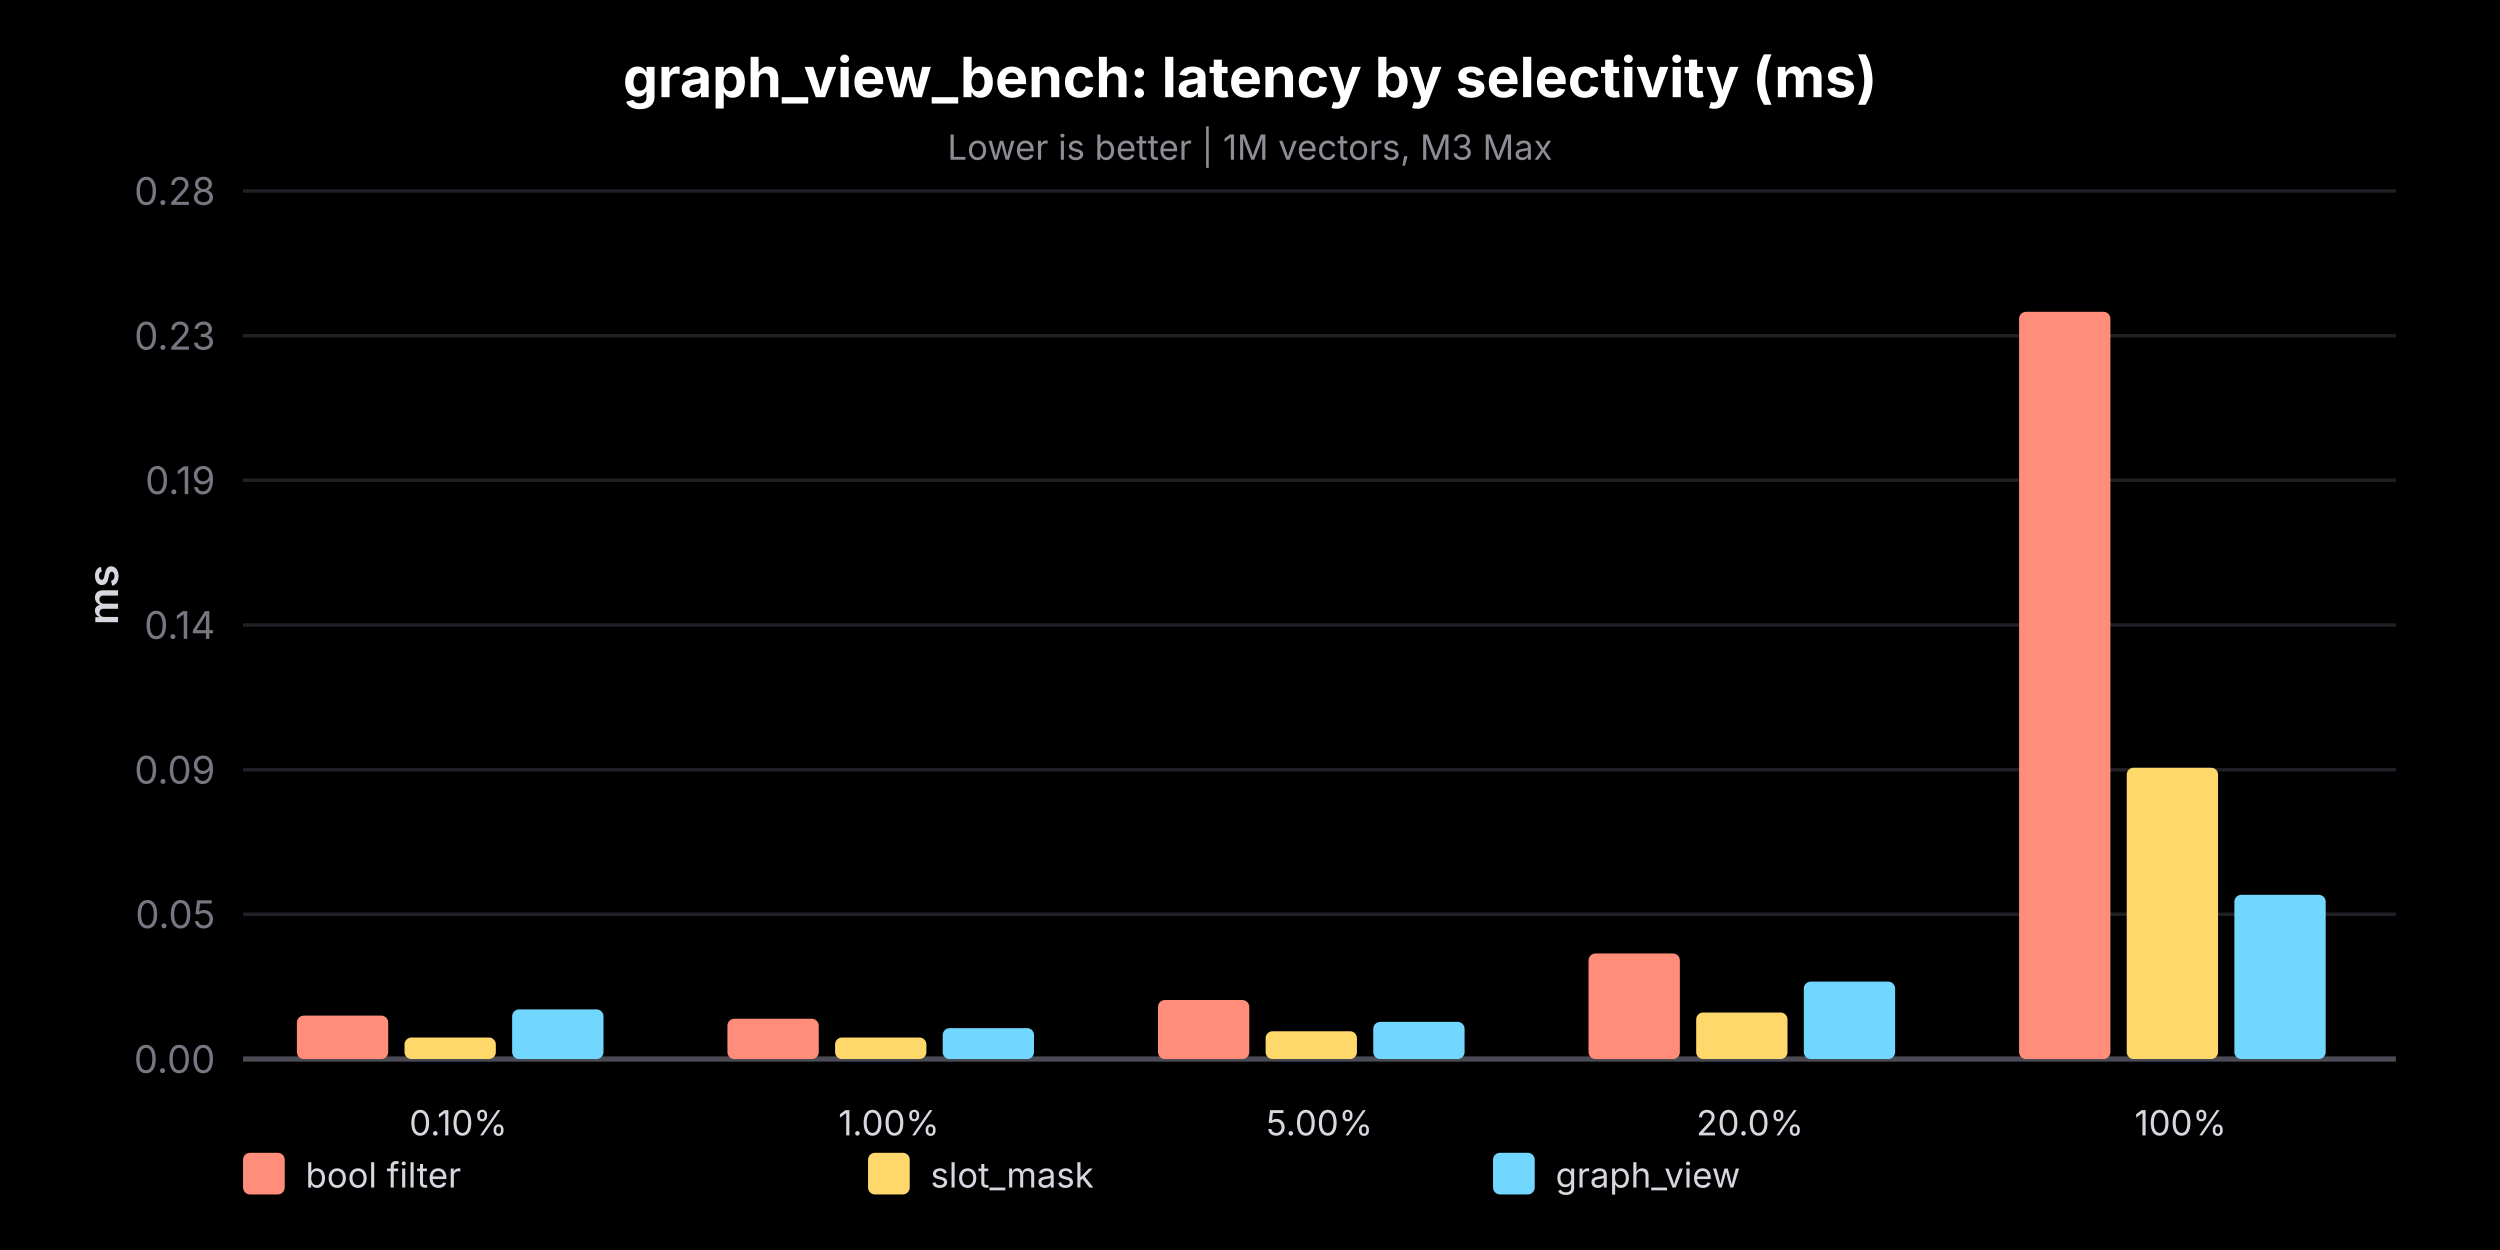
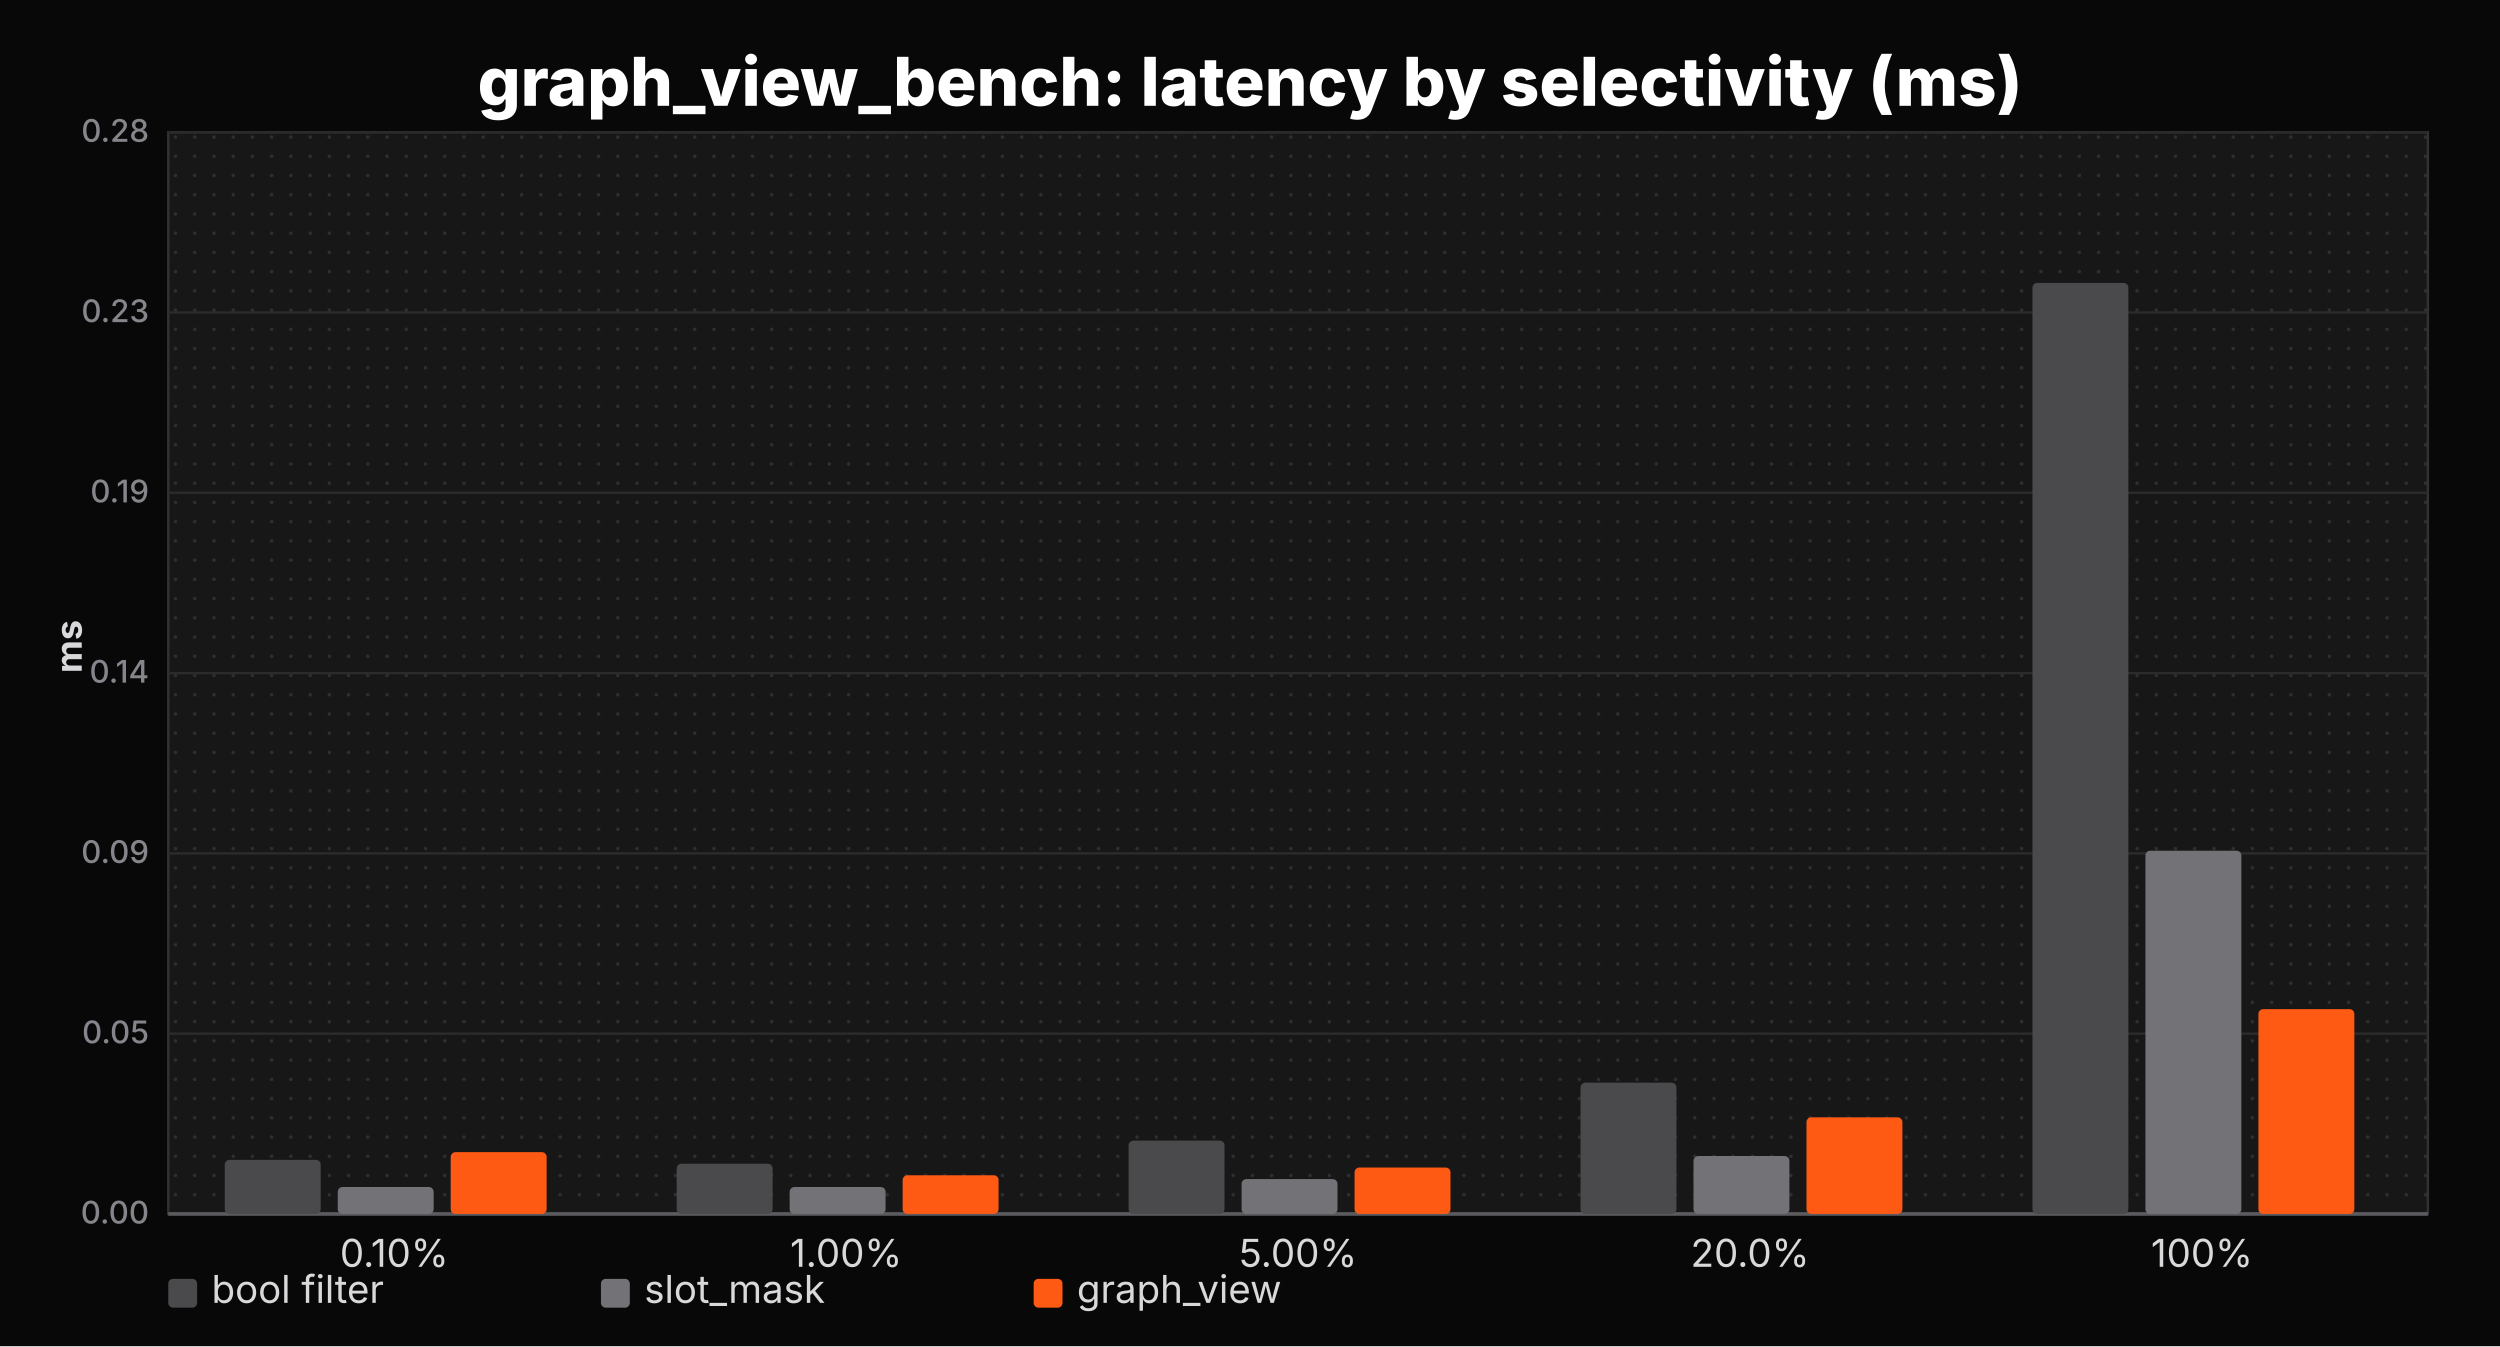
- <svg xmlns="http://www.w3.org/2000/svg" viewBox="0 0 720 360" width="720" height="360">
+ <svg xmlns="http://www.w3.org/2000/svg" viewBox="0 0 1040 560" width="1040" height="560">
  <style>
-   text { font-family: -apple-system, BlinkMacSystemFont, "Segoe UI", sans-serif; }
-   .title { font: 700 20px -apple-system, BlinkMacSystemFont, "Segoe UI", sans-serif; fill: #ffffff; }
-   .subtitle { font: 400 12px -apple-system, BlinkMacSystemFont, "Segoe UI", sans-serif; fill: #8d8d96; }
-   .panel { font: 700 14px -apple-system, BlinkMacSystemFont, "Segoe UI", sans-serif; fill: #ffffff; }
-   .label { font: 600 12px -apple-system, BlinkMacSystemFont, "Segoe UI", sans-serif; fill: #f5f5f7; }
-   .secondary { font: 400 11px -apple-system, BlinkMacSystemFont, "Segoe UI", sans-serif; fill: #9c9ca6; }
-   .tick { font: 400 11px -apple-system, BlinkMacSystemFont, "Segoe UI", sans-serif; fill: #777782; }
-   .value { font: 700 11px -apple-system, BlinkMacSystemFont, "Segoe UI", sans-serif; fill: #f5f5f7; }
-   .value-accent { font: 700 11px -apple-system, BlinkMacSystemFont, "Segoe UI", sans-serif; fill: #d8d0ff; }
-   .axis { font: 600 12px -apple-system, BlinkMacSystemFont, "Segoe UI", sans-serif; fill: #d7d7df; }
-   .legend { font: 600 12px -apple-system, BlinkMacSystemFont, "Segoe UI", sans-serif; fill: #f5f5f7; }
+   text { font-family: "Satoshi", -apple-system, BlinkMacSystemFont, "Segoe UI", sans-serif; }
+   .title { font: 800 30px "Satoshi", -apple-system, BlinkMacSystemFont, "Segoe UI", sans-serif; fill: #ffffff; }
+   .subtitle { font: 600 17px "Satoshi", -apple-system, BlinkMacSystemFont, "Segoe UI", sans-serif; fill: #d7d7d9; }
+   .panel { font: 700 18px "Satoshi", -apple-system, BlinkMacSystemFont, "Segoe UI", sans-serif; fill: #ffffff; letter-spacing: 1.2px; }
+   .label { font: 700 16px "Satoshi", -apple-system, BlinkMacSystemFont, "Segoe UI", sans-serif; fill: #f2f2f2; }
+   .secondary { font: 500 14px "Satoshi", -apple-system, BlinkMacSystemFont, "Segoe UI", sans-serif; fill: #a9a9ad; }
+   .tick { font: 500 13px "Satoshi", -apple-system, BlinkMacSystemFont, "Segoe UI", sans-serif; fill: #85858b; }
+   .value { font: 700 14px "Satoshi", -apple-system, BlinkMacSystemFont, "Segoe UI", sans-serif; fill: #f2f2f2; }
+   .value-accent { font: 800 14px "Satoshi", -apple-system, BlinkMacSystemFont, "Segoe UI", sans-serif; fill: #ff6a1f; }
+   .axis { font: 700 15px "Satoshi", -apple-system, BlinkMacSystemFont, "Segoe UI", sans-serif; fill: #d9d9dc; }
+   .legend { font: 700 14px "Satoshi", -apple-system, BlinkMacSystemFont, "Segoe UI", sans-serif; fill: #f2f2f2; }
+   .mono { font-family: "SFMono-Regular", Consolas, "Liberation Mono", monospace; }
</style>
-   <rect width="100%" height="100%" fill="#000000" />
-   <text x="360" y="28" text-anchor="middle" font-size="16" font-weight="700" fill="#ffffff">graph_view_bench: latency by selectivity (ms)</text>
-   <text x="360" y="46" text-anchor="middle" font-size="10" fill="#8d8d96">Lower is better | 1M vectors, M3 Max</text>
-   <line x1="70" y1="305.0" x2="690" y2="305.0" stroke="#202026" stroke-width="1" />
-   <text x="62" y="309.0" text-anchor="end" class="tick">0.00</text>
-   <line x1="70" y1="263.3" x2="690" y2="263.3" stroke="#202026" stroke-width="1" />
-   <text x="62" y="267.3" text-anchor="end" class="tick">0.05</text>
-   <line x1="70" y1="221.7" x2="690" y2="221.7" stroke="#202026" stroke-width="1" />
-   <text x="62" y="225.7" text-anchor="end" class="tick">0.09</text>
-   <line x1="70" y1="180.0" x2="690" y2="180.0" stroke="#202026" stroke-width="1" />
-   <text x="62" y="184.0" text-anchor="end" class="tick">0.14</text>
-   <line x1="70" y1="138.3" x2="690" y2="138.3" stroke="#202026" stroke-width="1" />
-   <text x="62" y="142.3" text-anchor="end" class="tick">0.19</text>
-   <line x1="70" y1="96.7" x2="690" y2="96.7" stroke="#202026" stroke-width="1" />
-   <text x="62" y="100.7" text-anchor="end" class="tick">0.23</text>
-   <line x1="70" y1="55.0" x2="690" y2="55.0" stroke="#202026" stroke-width="1" />
+   <defs>
+     <pattern id="dotgrid" width="8" height="8" patternUnits="userSpaceOnUse">
+       <circle cx="1" cy="1" r="0.75" fill="#3a3a3a" opacity="0.7" />
+     </pattern>
+     <marker id="arr" markerWidth="8" markerHeight="8" refX="7" refY="4" orient="auto">
+       <path d="M0,0 L8,4 L0,8 z" fill="#5b5b5f" />
+     </marker>
+   </defs>
+   <rect width="100%" height="100%" fill="#080808" />
+   <text x="520" y="44" text-anchor="middle" font-size="28" font-weight="800" fill="#ffffff">graph_view_bench: latency by selectivity (ms)</text>
+   <text x="520" y="72" text-anchor="middle" font-size="17" fill="#d7d7d9">Lower is better | 1M vectors, M3 Max</text>
+   <rect x="70" y="55" width="940" height="450" fill="#171717" stroke="#323232" stroke-width="1" />
+   <rect x="70" y="55" width="940" height="450" fill="url(#dotgrid)" opacity="0.95" />
+   <line x1="70" y1="505.0" x2="1010" y2="505.0" stroke="#2b2b2b" stroke-width="1" />
+   <text x="62" y="509.0" text-anchor="end" class="tick">0.00</text>
+   <line x1="70" y1="430.0" x2="1010" y2="430.0" stroke="#2b2b2b" stroke-width="1" />
+   <text x="62" y="434.0" text-anchor="end" class="tick">0.05</text>
+   <line x1="70" y1="355.0" x2="1010" y2="355.0" stroke="#2b2b2b" stroke-width="1" />
+   <text x="62" y="359.0" text-anchor="end" class="tick">0.09</text>
+   <line x1="70" y1="280.0" x2="1010" y2="280.0" stroke="#2b2b2b" stroke-width="1" />
+   <text x="62" y="284.0" text-anchor="end" class="tick">0.14</text>
+   <line x1="70" y1="205.0" x2="1010" y2="205.0" stroke="#2b2b2b" stroke-width="1" />
+   <text x="62" y="209.0" text-anchor="end" class="tick">0.19</text>
+   <line x1="70" y1="130.0" x2="1010" y2="130.0" stroke="#2b2b2b" stroke-width="1" />
+   <text x="62" y="134.0" text-anchor="end" class="tick">0.23</text>
+   <line x1="70" y1="55.0" x2="1010" y2="55.0" stroke="#2b2b2b" stroke-width="1" />
  <text x="62" y="59.0" text-anchor="end" class="tick">0.28</text>
-   <line x1="70" y1="305.0" x2="690" y2="305.0" stroke="#4b4b56" stroke-width="1.5" />
-   <text x="34" y="180" transform="rotate(-90, 34, 180)" class="axis">ms</text>
-   <rect x="85.5" y="292.5" width="26.3" height="12.5" rx="2" fill="#ff8d7a" />
-   <rect x="116.5" y="298.8" width="26.3" height="6.2" rx="2" fill="#ffd86b" />
-   <rect x="147.5" y="290.7" width="26.3" height="14.3" rx="2" fill="#72d7ff" />
-   <text x="132" y="327" text-anchor="middle" font-size="10" fill="#d7d7df">0.10%</text>
-   <rect x="209.5" y="293.4" width="26.3" height="11.6" rx="2" fill="#ff8d7a" />
-   <rect x="240.5" y="298.8" width="26.3" height="6.2" rx="2" fill="#ffd86b" />
-   <rect x="271.5" y="296.1" width="26.3" height="8.9" rx="2" fill="#72d7ff" />
-   <text x="256" y="327" text-anchor="middle" font-size="10" fill="#d7d7df">1.00%</text>
-   <rect x="333.5" y="288.0" width="26.3" height="17.0" rx="2" fill="#ff8d7a" />
-   <rect x="364.5" y="297.0" width="26.3" height="8.0" rx="2" fill="#ffd86b" />
-   <rect x="395.5" y="294.3" width="26.3" height="10.7" rx="2" fill="#72d7ff" />
-   <text x="380" y="327" text-anchor="middle" font-size="10" fill="#d7d7df">5.00%</text>
-   <rect x="457.5" y="274.6" width="26.3" height="30.4" rx="2" fill="#ff8d7a" />
-   <rect x="488.5" y="291.6" width="26.3" height="13.4" rx="2" fill="#ffd86b" />
-   <rect x="519.5" y="282.7" width="26.3" height="22.3" rx="2" fill="#72d7ff" />
-   <text x="504" y="327" text-anchor="middle" font-size="10" fill="#d7d7df">20.0%</text>
-   <rect x="581.5" y="89.8" width="26.3" height="215.2" rx="2" fill="#ff8d7a" />
-   <rect x="612.5" y="221.1" width="26.3" height="83.9" rx="2" fill="#ffd86b" />
-   <rect x="643.5" y="257.7" width="26.3" height="47.3" rx="2" fill="#72d7ff" />
-   <text x="628" y="327" text-anchor="middle" font-size="10" fill="#d7d7df">100%</text>
-   <rect x="70" y="332" width="12" height="12" rx="2" fill="#ff8d7a" />
-   <text x="88" y="342" font-size="10" fill="#d7d7df">bool filter</text>
-   <rect x="250" y="332" width="12" height="12" rx="2" fill="#ffd86b" />
-   <text x="268" y="342" font-size="10" fill="#d7d7df">slot_mask</text>
-   <rect x="430" y="332" width="12" height="12" rx="2" fill="#72d7ff" />
-   <text x="448" y="342" font-size="10" fill="#d7d7df">graph_view</text>
+   <line x1="70" y1="505.0" x2="1010" y2="505.0" stroke="#5b5b5f" stroke-width="1.5" />
+   <text x="34" y="280" transform="rotate(-90, 34, 280)" class="axis">ms</text>
+   <rect x="93.5" y="482.5" width="39.9" height="22.5" rx="2" fill="#4a4a4d" />
+   <rect x="140.5" y="493.8" width="39.9" height="11.2" rx="2" fill="#737377" />
+   <rect x="187.5" y="479.3" width="39.9" height="25.7" rx="2" fill="#ff5a14" />
+   <text x="164" y="527" text-anchor="middle" font-size="16" fill="#d9d9dc">0.10%</text>
+   <rect x="281.5" y="484.1" width="39.9" height="20.9" rx="2" fill="#4a4a4d" />
+   <rect x="328.5" y="493.8" width="39.9" height="11.2" rx="2" fill="#737377" />
+   <rect x="375.5" y="488.9" width="39.9" height="16.1" rx="2" fill="#ff5a14" />
+   <text x="352" y="527" text-anchor="middle" font-size="16" fill="#d9d9dc">1.00%</text>
+   <rect x="469.5" y="474.5" width="39.9" height="30.5" rx="2" fill="#4a4a4d" />
+   <rect x="516.5" y="490.5" width="39.9" height="14.5" rx="2" fill="#737377" />
+   <rect x="563.5" y="485.7" width="39.9" height="19.3" rx="2" fill="#ff5a14" />
+   <text x="540" y="527" text-anchor="middle" font-size="16" fill="#d9d9dc">5.00%</text>
+   <rect x="657.5" y="450.4" width="39.9" height="54.6" rx="2" fill="#4a4a4d" />
+   <rect x="704.5" y="480.9" width="39.9" height="24.1" rx="2" fill="#737377" />
+   <rect x="751.5" y="464.8" width="39.9" height="40.2" rx="2" fill="#ff5a14" />
+   <text x="728" y="527" text-anchor="middle" font-size="16" fill="#d9d9dc">20.0%</text>
+   <rect x="845.5" y="117.7" width="39.9" height="387.3" rx="2" fill="#4a4a4d" />
+   <rect x="892.5" y="353.9" width="39.9" height="151.1" rx="2" fill="#737377" />
+   <rect x="939.5" y="419.8" width="39.9" height="85.2" rx="2" fill="#ff5a14" />
+   <text x="916" y="527" text-anchor="middle" font-size="16" fill="#d9d9dc">100%</text>
+   <rect x="70" y="532" width="12" height="12" rx="2" fill="#4a4a4d" />
+   <text x="88" y="542" font-size="16" fill="#d9d9dc">bool filter</text>
+   <rect x="250" y="532" width="12" height="12" rx="2" fill="#737377" />
+   <text x="268" y="542" font-size="16" fill="#d9d9dc">slot_mask</text>
+   <rect x="430" y="532" width="12" height="12" rx="2" fill="#ff5a14" />
+   <text x="448" y="542" font-size="16" fill="#d9d9dc">graph_view</text>
</svg>
